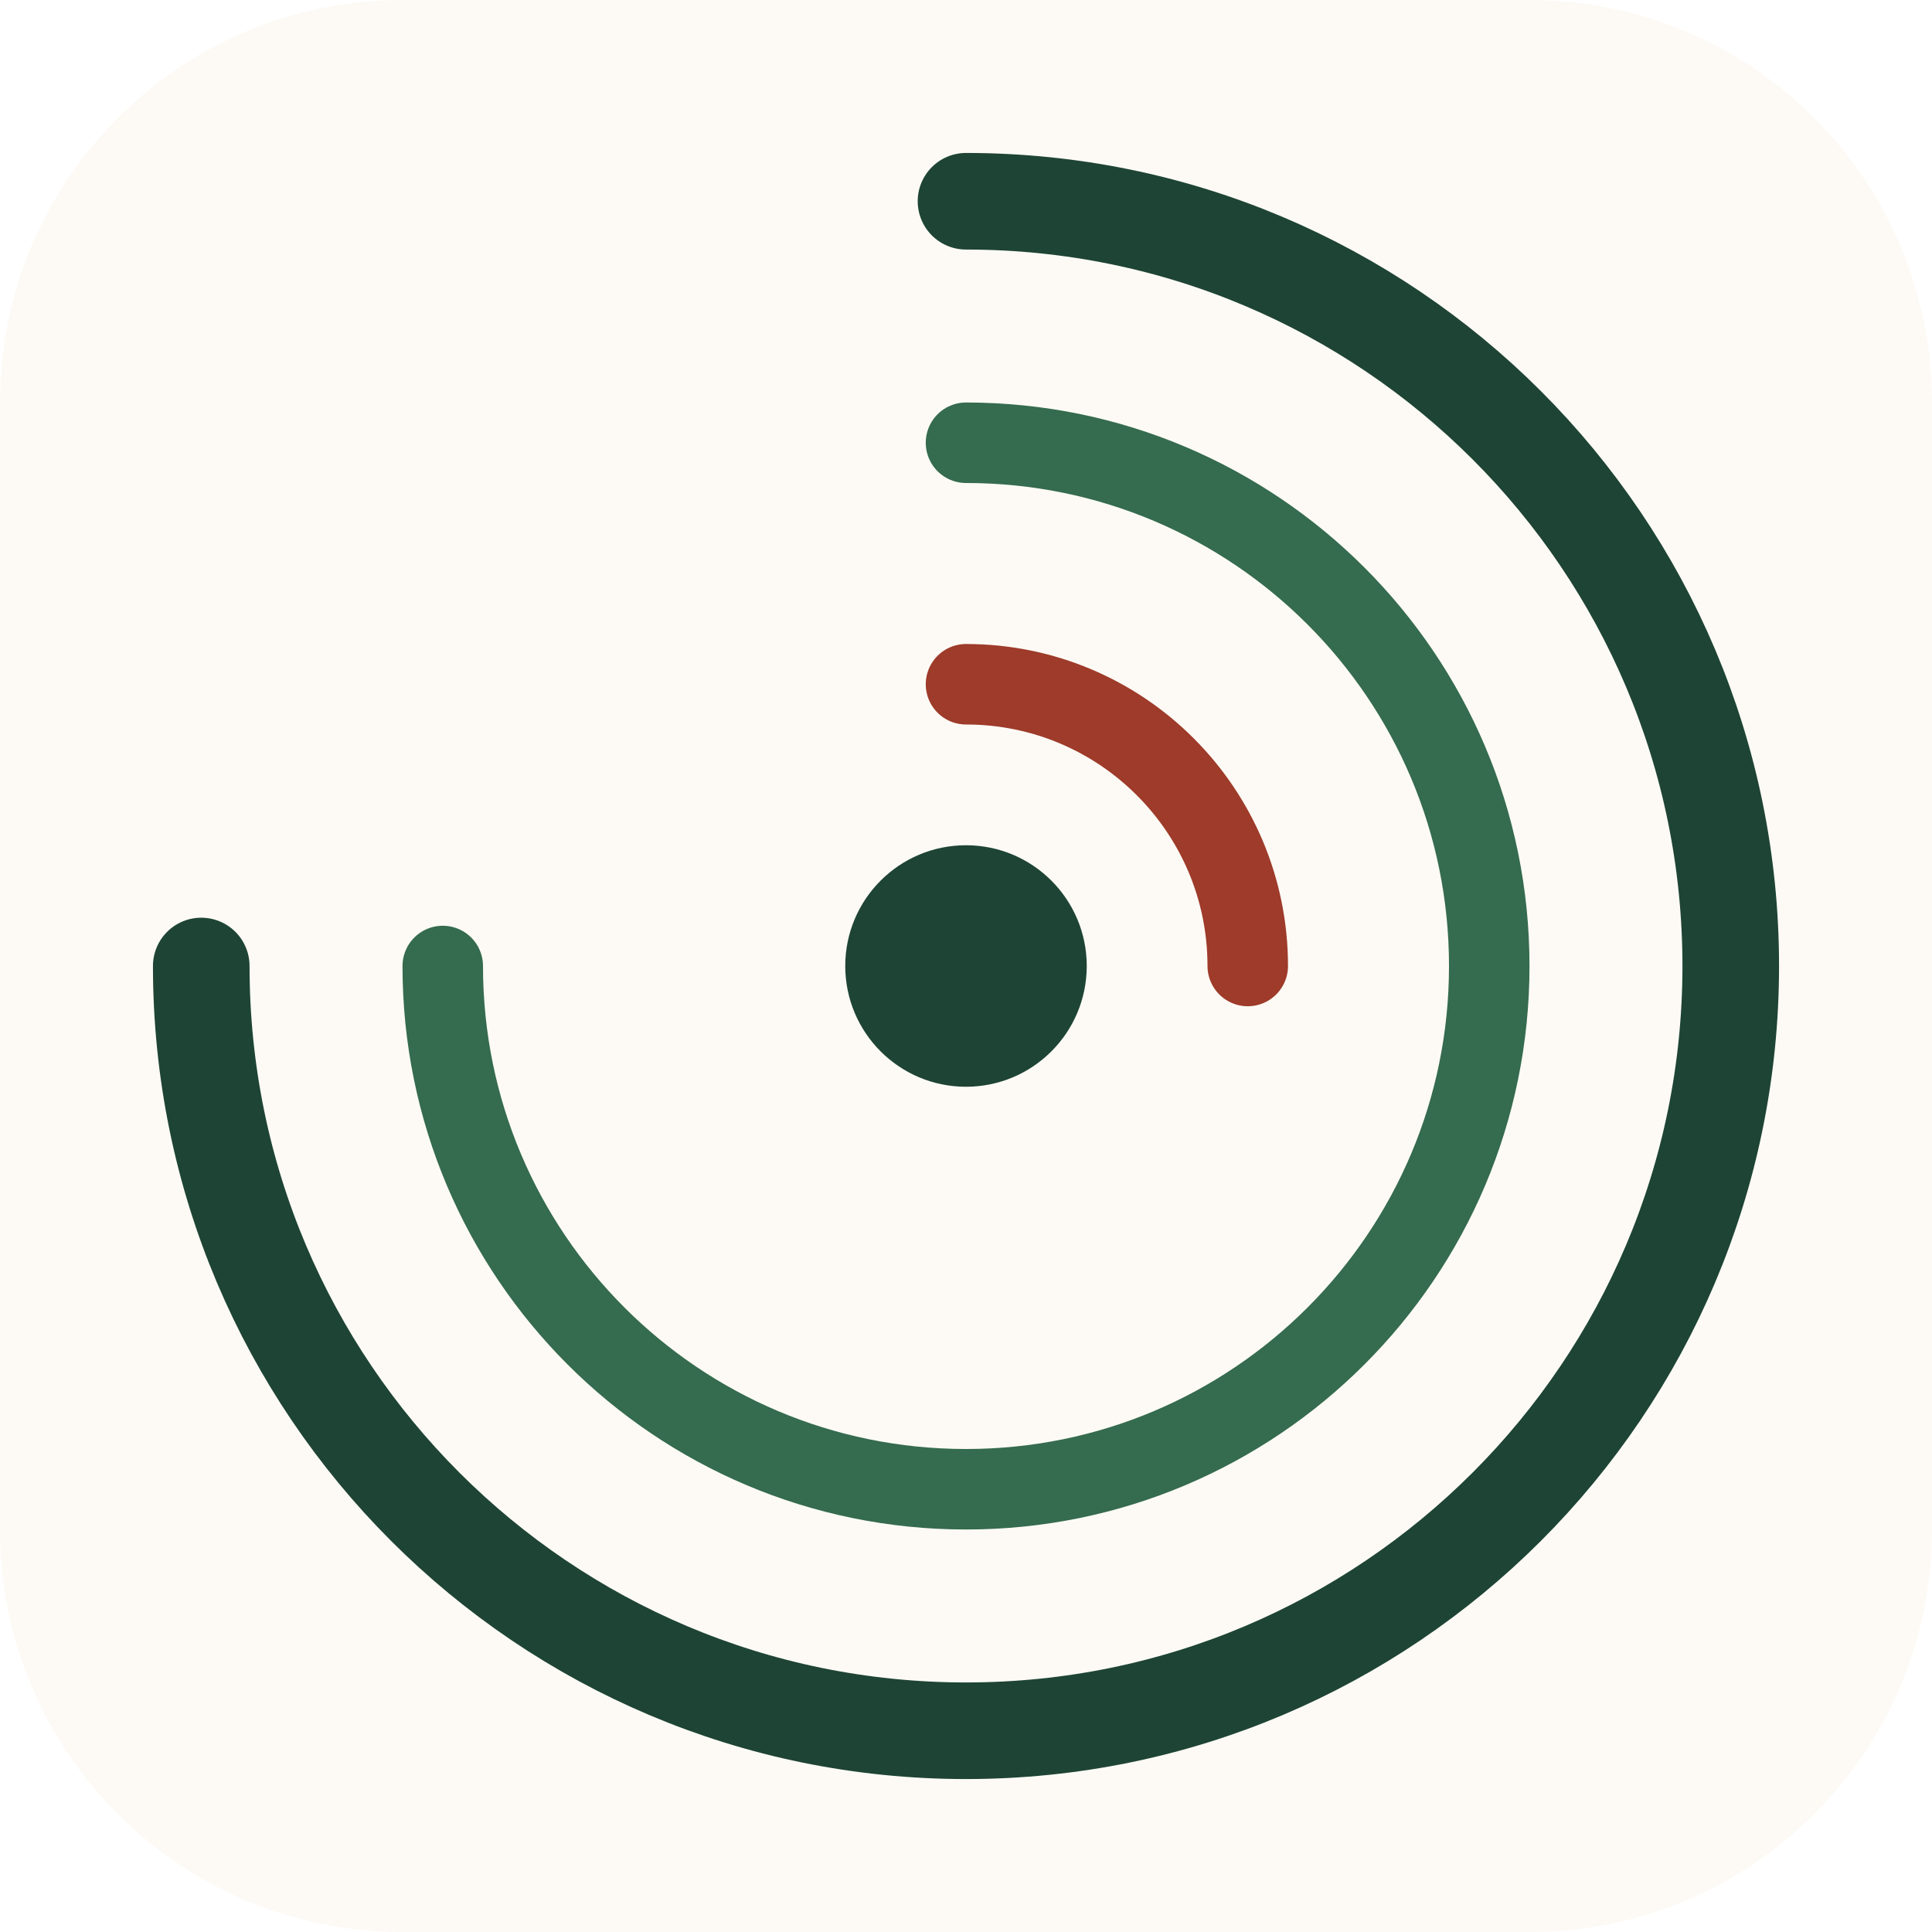
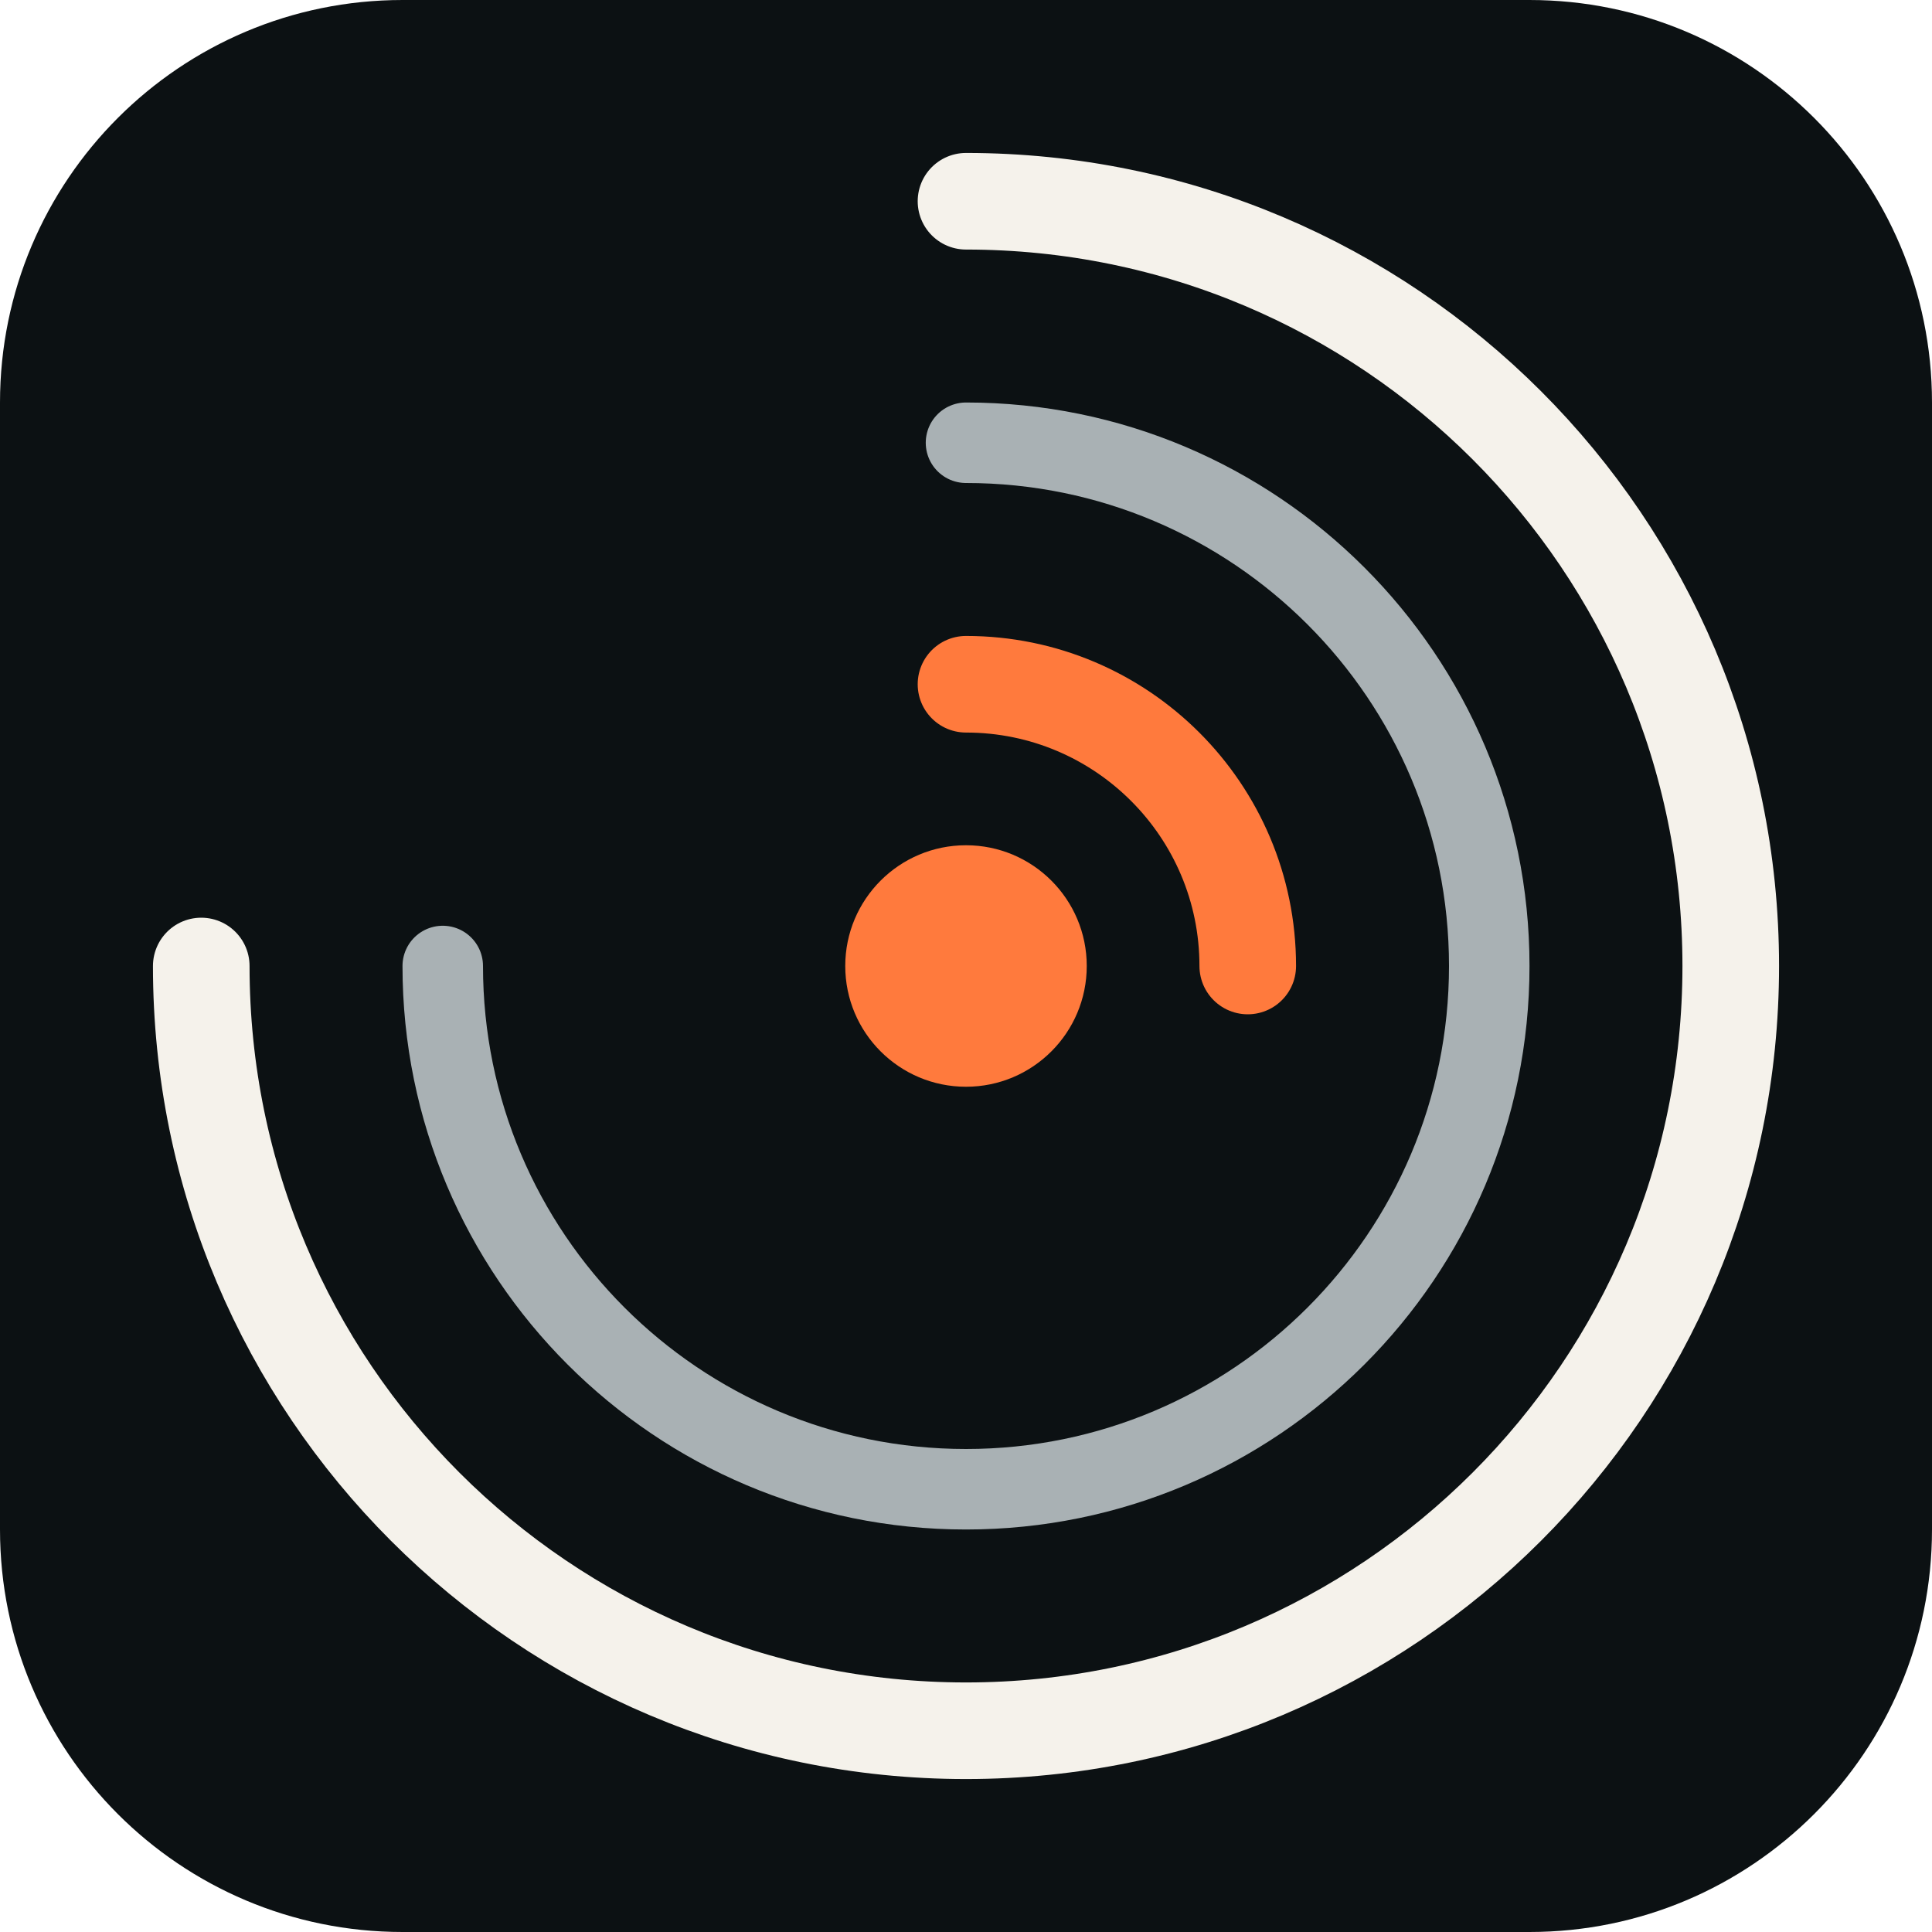
<svg xmlns="http://www.w3.org/2000/svg" viewBox="0 0 48 48" fill="none">
-   <rect width="48" height="48" rx="10" fill="#FDFAF5" />
-   <path d="M 24,5 A 19,19 0 1,1 5,24" stroke="#1E4435" stroke-width="2.4" stroke-linecap="round" />
-   <path d="M 24,11 A 13,13 0 1,1 11,24" stroke="#356B4E" stroke-width="2" stroke-linecap="round" />
-   <path d="M 24,17 A 7,7 0 0,1 31,24" stroke="#9E3B2A" stroke-width="2" stroke-linecap="round" />
-   <circle cx="24" cy="24" r="3" fill="#1E4435" />
+   <rect width="48" height="48" rx="10" fill="#0C1113" />
+   <path d="M 24,5 A 19,19 0 1,1 5,24" stroke="#F5F2EB" stroke-width="2.4" stroke-linecap="round" />
+   <path d="M 24,11 A 13,13 0 1,1 11,24" stroke="#A9B1B4" stroke-width="2" stroke-linecap="round" />
+   <path d="M 24,17 A 7,7 0 0,1 31,24" stroke="#FF7A3D" stroke-width="2.4" stroke-linecap="round" />
+   <circle cx="24" cy="24" r="3" fill="#FF7A3D" />
</svg>
